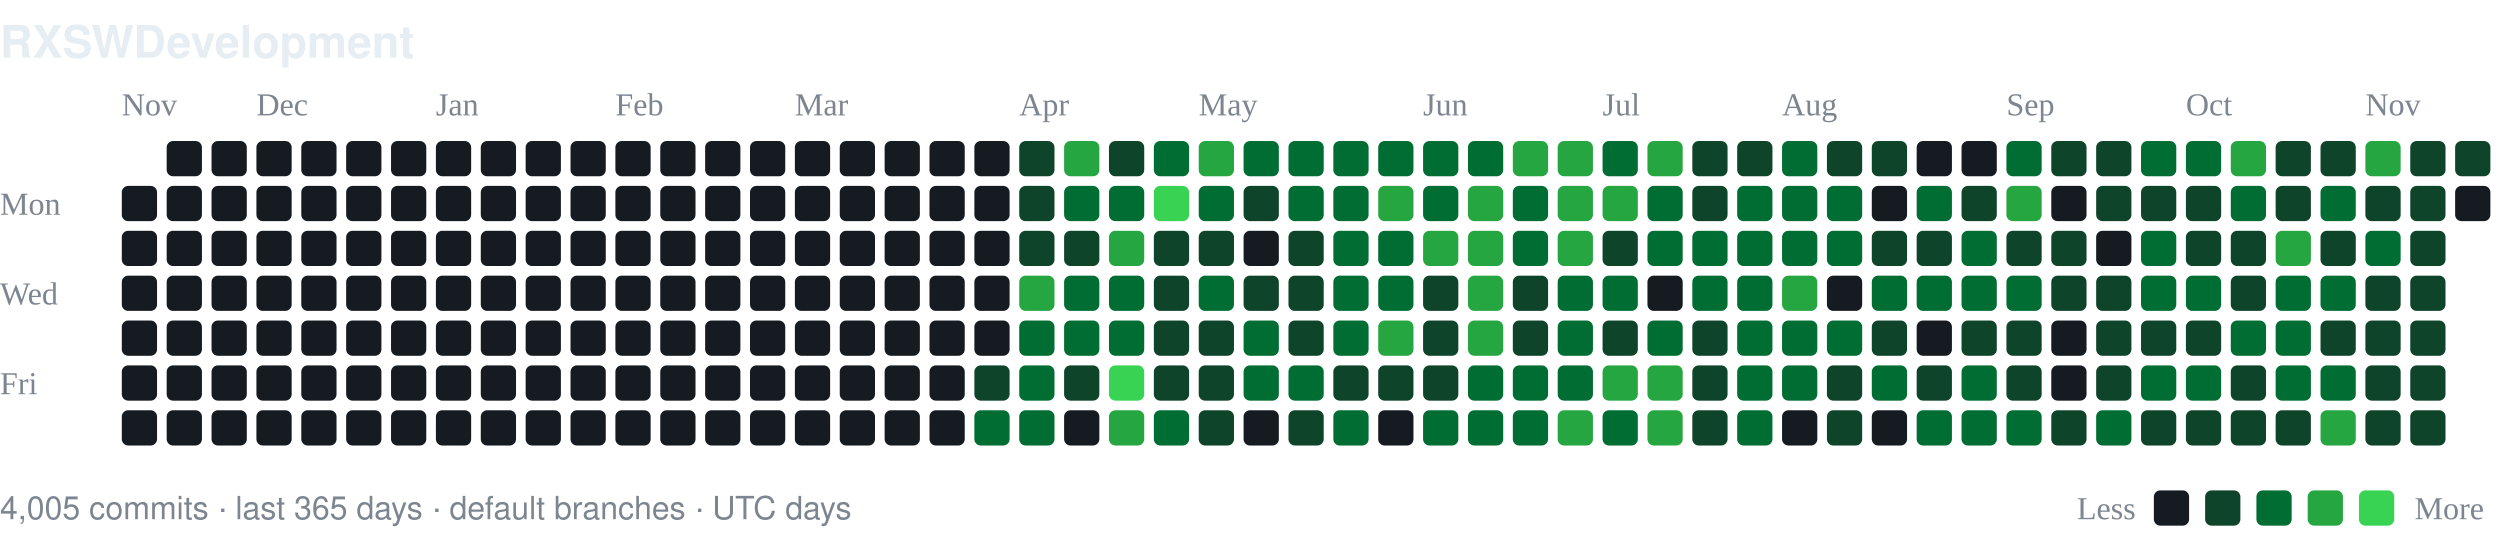
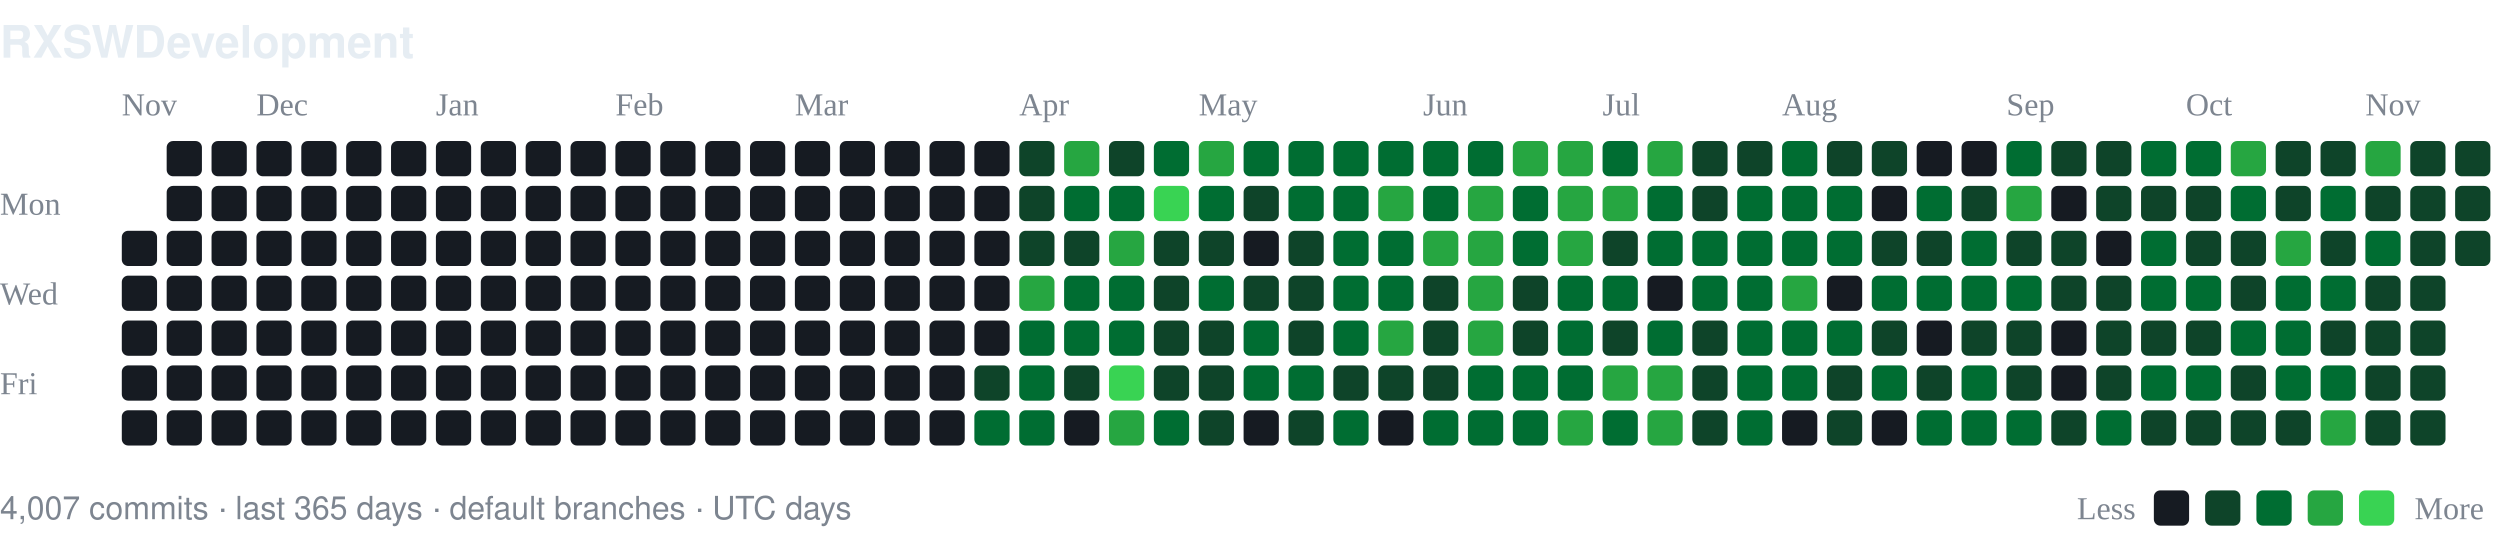
<svg xmlns="http://www.w3.org/2000/svg" width="780" height="170" viewBox="0 0 780 170" role="img">
  <text x="0" y="18" font-size="14" font-weight="600" fill="#e6edf3" font-family="ui-sans-serif,-apple-system,Segoe UI,Helvetica,Arial,sans-serif">RXSWDevelopment</text>
  <text x="0" y="67" font-size="10" fill="#7d8590">Mon</text>
  <text x="0" y="95" font-size="10" fill="#7d8590">Wed</text>
  <text x="0" y="123" font-size="10" fill="#7d8590">Fri</text>
  <text x="38" y="36" font-size="10" fill="#7d8590">Nov</text>
-   <rect x="38" y="58" width="11" height="11" rx="2" fill="#161b22" />
  <rect x="38" y="72" width="11" height="11" rx="2" fill="#161b22" />
  <rect x="38" y="86" width="11" height="11" rx="2" fill="#161b22" />
  <rect x="38" y="100" width="11" height="11" rx="2" fill="#161b22" />
  <rect x="38" y="114" width="11" height="11" rx="2" fill="#161b22" />
  <rect x="38" y="128" width="11" height="11" rx="2" fill="#161b22" />
  <rect x="52" y="44" width="11" height="11" rx="2" fill="#161b22" />
  <rect x="52" y="58" width="11" height="11" rx="2" fill="#161b22" />
  <rect x="52" y="72" width="11" height="11" rx="2" fill="#161b22" />
  <rect x="52" y="86" width="11" height="11" rx="2" fill="#161b22" />
  <rect x="52" y="100" width="11" height="11" rx="2" fill="#161b22" />
  <rect x="52" y="114" width="11" height="11" rx="2" fill="#161b22" />
  <rect x="52" y="128" width="11" height="11" rx="2" fill="#161b22" />
  <rect x="66" y="44" width="11" height="11" rx="2" fill="#161b22" />
  <rect x="66" y="58" width="11" height="11" rx="2" fill="#161b22" />
  <rect x="66" y="72" width="11" height="11" rx="2" fill="#161b22" />
  <rect x="66" y="86" width="11" height="11" rx="2" fill="#161b22" />
  <rect x="66" y="100" width="11" height="11" rx="2" fill="#161b22" />
  <rect x="66" y="114" width="11" height="11" rx="2" fill="#161b22" />
  <rect x="66" y="128" width="11" height="11" rx="2" fill="#161b22" />
  <text x="80" y="36" font-size="10" fill="#7d8590">Dec</text>
  <rect x="80" y="44" width="11" height="11" rx="2" fill="#161b22" />
  <rect x="80" y="58" width="11" height="11" rx="2" fill="#161b22" />
  <rect x="80" y="72" width="11" height="11" rx="2" fill="#161b22" />
  <rect x="80" y="86" width="11" height="11" rx="2" fill="#161b22" />
  <rect x="80" y="100" width="11" height="11" rx="2" fill="#161b22" />
  <rect x="80" y="114" width="11" height="11" rx="2" fill="#161b22" />
  <rect x="80" y="128" width="11" height="11" rx="2" fill="#161b22" />
  <rect x="94" y="44" width="11" height="11" rx="2" fill="#161b22" />
  <rect x="94" y="58" width="11" height="11" rx="2" fill="#161b22" />
  <rect x="94" y="72" width="11" height="11" rx="2" fill="#161b22" />
  <rect x="94" y="86" width="11" height="11" rx="2" fill="#161b22" />
  <rect x="94" y="100" width="11" height="11" rx="2" fill="#161b22" />
  <rect x="94" y="114" width="11" height="11" rx="2" fill="#161b22" />
  <rect x="94" y="128" width="11" height="11" rx="2" fill="#161b22" />
  <rect x="108" y="44" width="11" height="11" rx="2" fill="#161b22" />
  <rect x="108" y="58" width="11" height="11" rx="2" fill="#161b22" />
  <rect x="108" y="72" width="11" height="11" rx="2" fill="#161b22" />
  <rect x="108" y="86" width="11" height="11" rx="2" fill="#161b22" />
  <rect x="108" y="100" width="11" height="11" rx="2" fill="#161b22" />
  <rect x="108" y="114" width="11" height="11" rx="2" fill="#161b22" />
  <rect x="108" y="128" width="11" height="11" rx="2" fill="#161b22" />
  <rect x="122" y="44" width="11" height="11" rx="2" fill="#161b22" />
  <rect x="122" y="58" width="11" height="11" rx="2" fill="#161b22" />
  <rect x="122" y="72" width="11" height="11" rx="2" fill="#161b22" />
  <rect x="122" y="86" width="11" height="11" rx="2" fill="#161b22" />
  <rect x="122" y="100" width="11" height="11" rx="2" fill="#161b22" />
  <rect x="122" y="114" width="11" height="11" rx="2" fill="#161b22" />
  <rect x="122" y="128" width="11" height="11" rx="2" fill="#161b22" />
  <text x="136" y="36" font-size="10" fill="#7d8590">Jan</text>
  <rect x="136" y="44" width="11" height="11" rx="2" fill="#161b22" />
  <rect x="136" y="58" width="11" height="11" rx="2" fill="#161b22" />
  <rect x="136" y="72" width="11" height="11" rx="2" fill="#161b22" />
  <rect x="136" y="86" width="11" height="11" rx="2" fill="#161b22" />
  <rect x="136" y="100" width="11" height="11" rx="2" fill="#161b22" />
  <rect x="136" y="114" width="11" height="11" rx="2" fill="#161b22" />
  <rect x="136" y="128" width="11" height="11" rx="2" fill="#161b22" />
  <rect x="150" y="44" width="11" height="11" rx="2" fill="#161b22" />
  <rect x="150" y="58" width="11" height="11" rx="2" fill="#161b22" />
  <rect x="150" y="72" width="11" height="11" rx="2" fill="#161b22" />
  <rect x="150" y="86" width="11" height="11" rx="2" fill="#161b22" />
  <rect x="150" y="100" width="11" height="11" rx="2" fill="#161b22" />
  <rect x="150" y="114" width="11" height="11" rx="2" fill="#161b22" />
  <rect x="150" y="128" width="11" height="11" rx="2" fill="#161b22" />
  <rect x="164" y="44" width="11" height="11" rx="2" fill="#161b22" />
  <rect x="164" y="58" width="11" height="11" rx="2" fill="#161b22" />
  <rect x="164" y="72" width="11" height="11" rx="2" fill="#161b22" />
  <rect x="164" y="86" width="11" height="11" rx="2" fill="#161b22" />
  <rect x="164" y="100" width="11" height="11" rx="2" fill="#161b22" />
  <rect x="164" y="114" width="11" height="11" rx="2" fill="#161b22" />
  <rect x="164" y="128" width="11" height="11" rx="2" fill="#161b22" />
  <rect x="178" y="44" width="11" height="11" rx="2" fill="#161b22" />
  <rect x="178" y="58" width="11" height="11" rx="2" fill="#161b22" />
  <rect x="178" y="72" width="11" height="11" rx="2" fill="#161b22" />
  <rect x="178" y="86" width="11" height="11" rx="2" fill="#161b22" />
  <rect x="178" y="100" width="11" height="11" rx="2" fill="#161b22" />
  <rect x="178" y="114" width="11" height="11" rx="2" fill="#161b22" />
  <rect x="178" y="128" width="11" height="11" rx="2" fill="#161b22" />
  <text x="192" y="36" font-size="10" fill="#7d8590">Feb</text>
  <rect x="192" y="44" width="11" height="11" rx="2" fill="#161b22" />
  <rect x="192" y="58" width="11" height="11" rx="2" fill="#161b22" />
  <rect x="192" y="72" width="11" height="11" rx="2" fill="#161b22" />
  <rect x="192" y="86" width="11" height="11" rx="2" fill="#161b22" />
  <rect x="192" y="100" width="11" height="11" rx="2" fill="#161b22" />
  <rect x="192" y="114" width="11" height="11" rx="2" fill="#161b22" />
  <rect x="192" y="128" width="11" height="11" rx="2" fill="#161b22" />
  <rect x="206" y="44" width="11" height="11" rx="2" fill="#161b22" />
  <rect x="206" y="58" width="11" height="11" rx="2" fill="#161b22" />
  <rect x="206" y="72" width="11" height="11" rx="2" fill="#161b22" />
  <rect x="206" y="86" width="11" height="11" rx="2" fill="#161b22" />
  <rect x="206" y="100" width="11" height="11" rx="2" fill="#161b22" />
  <rect x="206" y="114" width="11" height="11" rx="2" fill="#161b22" />
  <rect x="206" y="128" width="11" height="11" rx="2" fill="#161b22" />
  <rect x="220" y="44" width="11" height="11" rx="2" fill="#161b22" />
  <rect x="220" y="58" width="11" height="11" rx="2" fill="#161b22" />
  <rect x="220" y="72" width="11" height="11" rx="2" fill="#161b22" />
  <rect x="220" y="86" width="11" height="11" rx="2" fill="#161b22" />
  <rect x="220" y="100" width="11" height="11" rx="2" fill="#161b22" />
  <rect x="220" y="114" width="11" height="11" rx="2" fill="#161b22" />
  <rect x="220" y="128" width="11" height="11" rx="2" fill="#161b22" />
  <rect x="234" y="44" width="11" height="11" rx="2" fill="#161b22" />
  <rect x="234" y="58" width="11" height="11" rx="2" fill="#161b22" />
  <rect x="234" y="72" width="11" height="11" rx="2" fill="#161b22" />
  <rect x="234" y="86" width="11" height="11" rx="2" fill="#161b22" />
  <rect x="234" y="100" width="11" height="11" rx="2" fill="#161b22" />
  <rect x="234" y="114" width="11" height="11" rx="2" fill="#161b22" />
  <rect x="234" y="128" width="11" height="11" rx="2" fill="#161b22" />
  <text x="248" y="36" font-size="10" fill="#7d8590">Mar</text>
  <rect x="248" y="44" width="11" height="11" rx="2" fill="#161b22" />
  <rect x="248" y="58" width="11" height="11" rx="2" fill="#161b22" />
  <rect x="248" y="72" width="11" height="11" rx="2" fill="#161b22" />
  <rect x="248" y="86" width="11" height="11" rx="2" fill="#161b22" />
  <rect x="248" y="100" width="11" height="11" rx="2" fill="#161b22" />
  <rect x="248" y="114" width="11" height="11" rx="2" fill="#161b22" />
  <rect x="248" y="128" width="11" height="11" rx="2" fill="#161b22" />
  <rect x="262" y="44" width="11" height="11" rx="2" fill="#161b22" />
  <rect x="262" y="58" width="11" height="11" rx="2" fill="#161b22" />
  <rect x="262" y="72" width="11" height="11" rx="2" fill="#161b22" />
  <rect x="262" y="86" width="11" height="11" rx="2" fill="#161b22" />
  <rect x="262" y="100" width="11" height="11" rx="2" fill="#161b22" />
  <rect x="262" y="114" width="11" height="11" rx="2" fill="#161b22" />
  <rect x="262" y="128" width="11" height="11" rx="2" fill="#161b22" />
  <rect x="276" y="44" width="11" height="11" rx="2" fill="#161b22" />
  <rect x="276" y="58" width="11" height="11" rx="2" fill="#161b22" />
  <rect x="276" y="72" width="11" height="11" rx="2" fill="#161b22" />
  <rect x="276" y="86" width="11" height="11" rx="2" fill="#161b22" />
  <rect x="276" y="100" width="11" height="11" rx="2" fill="#161b22" />
  <rect x="276" y="114" width="11" height="11" rx="2" fill="#161b22" />
  <rect x="276" y="128" width="11" height="11" rx="2" fill="#161b22" />
  <rect x="290" y="44" width="11" height="11" rx="2" fill="#161b22" />
  <rect x="290" y="58" width="11" height="11" rx="2" fill="#161b22" />
  <rect x="290" y="72" width="11" height="11" rx="2" fill="#161b22" />
  <rect x="290" y="86" width="11" height="11" rx="2" fill="#161b22" />
  <rect x="290" y="100" width="11" height="11" rx="2" fill="#161b22" />
  <rect x="290" y="114" width="11" height="11" rx="2" fill="#161b22" />
  <rect x="290" y="128" width="11" height="11" rx="2" fill="#161b22" />
  <rect x="304" y="44" width="11" height="11" rx="2" fill="#161b22" />
  <rect x="304" y="58" width="11" height="11" rx="2" fill="#161b22" />
  <rect x="304" y="72" width="11" height="11" rx="2" fill="#161b22" />
  <rect x="304" y="86" width="11" height="11" rx="2" fill="#161b22" />
  <rect x="304" y="100" width="11" height="11" rx="2" fill="#161b22" />
  <rect x="304" y="114" width="11" height="11" rx="2" fill="#0e4429" />
  <rect x="304" y="128" width="11" height="11" rx="2" fill="#006d32" />
  <text x="318" y="36" font-size="10" fill="#7d8590">Apr</text>
  <rect x="318" y="44" width="11" height="11" rx="2" fill="#0e4429" />
  <rect x="318" y="58" width="11" height="11" rx="2" fill="#0e4429" />
  <rect x="318" y="72" width="11" height="11" rx="2" fill="#0e4429" />
  <rect x="318" y="86" width="11" height="11" rx="2" fill="#26a641" />
  <rect x="318" y="100" width="11" height="11" rx="2" fill="#006d32" />
  <rect x="318" y="114" width="11" height="11" rx="2" fill="#006d32" />
  <rect x="318" y="128" width="11" height="11" rx="2" fill="#006d32" />
  <rect x="332" y="44" width="11" height="11" rx="2" fill="#26a641" />
  <rect x="332" y="58" width="11" height="11" rx="2" fill="#006d32" />
  <rect x="332" y="72" width="11" height="11" rx="2" fill="#0e4429" />
  <rect x="332" y="86" width="11" height="11" rx="2" fill="#006d32" />
  <rect x="332" y="100" width="11" height="11" rx="2" fill="#006d32" />
  <rect x="332" y="114" width="11" height="11" rx="2" fill="#0e4429" />
  <rect x="332" y="128" width="11" height="11" rx="2" fill="#161b22" />
  <rect x="346" y="44" width="11" height="11" rx="2" fill="#0e4429" />
  <rect x="346" y="58" width="11" height="11" rx="2" fill="#006d32" />
  <rect x="346" y="72" width="11" height="11" rx="2" fill="#26a641" />
  <rect x="346" y="86" width="11" height="11" rx="2" fill="#006d32" />
  <rect x="346" y="100" width="11" height="11" rx="2" fill="#006d32" />
  <rect x="346" y="114" width="11" height="11" rx="2" fill="#39d353" />
  <rect x="346" y="128" width="11" height="11" rx="2" fill="#26a641" />
  <rect x="360" y="44" width="11" height="11" rx="2" fill="#006d32" />
  <rect x="360" y="58" width="11" height="11" rx="2" fill="#39d353" />
  <rect x="360" y="72" width="11" height="11" rx="2" fill="#0e4429" />
  <rect x="360" y="86" width="11" height="11" rx="2" fill="#0e4429" />
  <rect x="360" y="100" width="11" height="11" rx="2" fill="#0e4429" />
  <rect x="360" y="114" width="11" height="11" rx="2" fill="#0e4429" />
  <rect x="360" y="128" width="11" height="11" rx="2" fill="#006d32" />
  <text x="374" y="36" font-size="10" fill="#7d8590">May</text>
  <rect x="374" y="44" width="11" height="11" rx="2" fill="#26a641" />
  <rect x="374" y="58" width="11" height="11" rx="2" fill="#006d32" />
  <rect x="374" y="72" width="11" height="11" rx="2" fill="#0e4429" />
  <rect x="374" y="86" width="11" height="11" rx="2" fill="#006d32" />
  <rect x="374" y="100" width="11" height="11" rx="2" fill="#0e4429" />
  <rect x="374" y="114" width="11" height="11" rx="2" fill="#0e4429" />
  <rect x="374" y="128" width="11" height="11" rx="2" fill="#0e4429" />
  <rect x="388" y="44" width="11" height="11" rx="2" fill="#006d32" />
  <rect x="388" y="58" width="11" height="11" rx="2" fill="#0e4429" />
  <rect x="388" y="72" width="11" height="11" rx="2" fill="#161b22" />
  <rect x="388" y="86" width="11" height="11" rx="2" fill="#0e4429" />
  <rect x="388" y="100" width="11" height="11" rx="2" fill="#006d32" />
  <rect x="388" y="114" width="11" height="11" rx="2" fill="#006d32" />
  <rect x="388" y="128" width="11" height="11" rx="2" fill="#161b22" />
  <rect x="402" y="44" width="11" height="11" rx="2" fill="#006d32" />
  <rect x="402" y="58" width="11" height="11" rx="2" fill="#006d32" />
  <rect x="402" y="72" width="11" height="11" rx="2" fill="#0e4429" />
  <rect x="402" y="86" width="11" height="11" rx="2" fill="#0e4429" />
  <rect x="402" y="100" width="11" height="11" rx="2" fill="#0e4429" />
  <rect x="402" y="114" width="11" height="11" rx="2" fill="#006d32" />
  <rect x="402" y="128" width="11" height="11" rx="2" fill="#0e4429" />
  <rect x="416" y="44" width="11" height="11" rx="2" fill="#006d32" />
  <rect x="416" y="58" width="11" height="11" rx="2" fill="#006d32" />
  <rect x="416" y="72" width="11" height="11" rx="2" fill="#006d32" />
  <rect x="416" y="86" width="11" height="11" rx="2" fill="#006d32" />
  <rect x="416" y="100" width="11" height="11" rx="2" fill="#006d32" />
  <rect x="416" y="114" width="11" height="11" rx="2" fill="#0e4429" />
  <rect x="416" y="128" width="11" height="11" rx="2" fill="#006d32" />
  <rect x="430" y="44" width="11" height="11" rx="2" fill="#006d32" />
  <rect x="430" y="58" width="11" height="11" rx="2" fill="#26a641" />
  <rect x="430" y="72" width="11" height="11" rx="2" fill="#006d32" />
  <rect x="430" y="86" width="11" height="11" rx="2" fill="#006d32" />
  <rect x="430" y="100" width="11" height="11" rx="2" fill="#26a641" />
  <rect x="430" y="114" width="11" height="11" rx="2" fill="#0e4429" />
  <rect x="430" y="128" width="11" height="11" rx="2" fill="#161b22" />
  <text x="444" y="36" font-size="10" fill="#7d8590">Jun</text>
  <rect x="444" y="44" width="11" height="11" rx="2" fill="#006d32" />
  <rect x="444" y="58" width="11" height="11" rx="2" fill="#006d32" />
  <rect x="444" y="72" width="11" height="11" rx="2" fill="#26a641" />
  <rect x="444" y="86" width="11" height="11" rx="2" fill="#0e4429" />
  <rect x="444" y="100" width="11" height="11" rx="2" fill="#0e4429" />
  <rect x="444" y="114" width="11" height="11" rx="2" fill="#0e4429" />
  <rect x="444" y="128" width="11" height="11" rx="2" fill="#006d32" />
  <rect x="458" y="44" width="11" height="11" rx="2" fill="#006d32" />
  <rect x="458" y="58" width="11" height="11" rx="2" fill="#26a641" />
  <rect x="458" y="72" width="11" height="11" rx="2" fill="#26a641" />
  <rect x="458" y="86" width="11" height="11" rx="2" fill="#26a641" />
  <rect x="458" y="100" width="11" height="11" rx="2" fill="#26a641" />
  <rect x="458" y="114" width="11" height="11" rx="2" fill="#006d32" />
  <rect x="458" y="128" width="11" height="11" rx="2" fill="#006d32" />
  <rect x="472" y="44" width="11" height="11" rx="2" fill="#26a641" />
  <rect x="472" y="58" width="11" height="11" rx="2" fill="#006d32" />
  <rect x="472" y="72" width="11" height="11" rx="2" fill="#006d32" />
  <rect x="472" y="86" width="11" height="11" rx="2" fill="#0e4429" />
  <rect x="472" y="100" width="11" height="11" rx="2" fill="#0e4429" />
  <rect x="472" y="114" width="11" height="11" rx="2" fill="#006d32" />
  <rect x="472" y="128" width="11" height="11" rx="2" fill="#006d32" />
  <rect x="486" y="44" width="11" height="11" rx="2" fill="#26a641" />
  <rect x="486" y="58" width="11" height="11" rx="2" fill="#26a641" />
  <rect x="486" y="72" width="11" height="11" rx="2" fill="#26a641" />
  <rect x="486" y="86" width="11" height="11" rx="2" fill="#006d32" />
  <rect x="486" y="100" width="11" height="11" rx="2" fill="#006d32" />
  <rect x="486" y="114" width="11" height="11" rx="2" fill="#006d32" />
  <rect x="486" y="128" width="11" height="11" rx="2" fill="#26a641" />
  <text x="500" y="36" font-size="10" fill="#7d8590">Jul</text>
  <rect x="500" y="44" width="11" height="11" rx="2" fill="#006d32" />
  <rect x="500" y="58" width="11" height="11" rx="2" fill="#26a641" />
  <rect x="500" y="72" width="11" height="11" rx="2" fill="#0e4429" />
  <rect x="500" y="86" width="11" height="11" rx="2" fill="#006d32" />
  <rect x="500" y="100" width="11" height="11" rx="2" fill="#0e4429" />
  <rect x="500" y="114" width="11" height="11" rx="2" fill="#26a641" />
  <rect x="500" y="128" width="11" height="11" rx="2" fill="#006d32" />
  <rect x="514" y="44" width="11" height="11" rx="2" fill="#26a641" />
  <rect x="514" y="58" width="11" height="11" rx="2" fill="#006d32" />
  <rect x="514" y="72" width="11" height="11" rx="2" fill="#006d32" />
  <rect x="514" y="86" width="11" height="11" rx="2" fill="#161b22" />
  <rect x="514" y="100" width="11" height="11" rx="2" fill="#006d32" />
  <rect x="514" y="114" width="11" height="11" rx="2" fill="#26a641" />
  <rect x="514" y="128" width="11" height="11" rx="2" fill="#26a641" />
  <rect x="528" y="44" width="11" height="11" rx="2" fill="#0e4429" />
  <rect x="528" y="58" width="11" height="11" rx="2" fill="#0e4429" />
  <rect x="528" y="72" width="11" height="11" rx="2" fill="#006d32" />
  <rect x="528" y="86" width="11" height="11" rx="2" fill="#006d32" />
  <rect x="528" y="100" width="11" height="11" rx="2" fill="#0e4429" />
  <rect x="528" y="114" width="11" height="11" rx="2" fill="#0e4429" />
  <rect x="528" y="128" width="11" height="11" rx="2" fill="#0e4429" />
  <rect x="542" y="44" width="11" height="11" rx="2" fill="#0e4429" />
  <rect x="542" y="58" width="11" height="11" rx="2" fill="#006d32" />
  <rect x="542" y="72" width="11" height="11" rx="2" fill="#006d32" />
  <rect x="542" y="86" width="11" height="11" rx="2" fill="#006d32" />
  <rect x="542" y="100" width="11" height="11" rx="2" fill="#006d32" />
  <rect x="542" y="114" width="11" height="11" rx="2" fill="#006d32" />
  <rect x="542" y="128" width="11" height="11" rx="2" fill="#006d32" />
  <text x="556" y="36" font-size="10" fill="#7d8590">Aug</text>
  <rect x="556" y="44" width="11" height="11" rx="2" fill="#006d32" />
  <rect x="556" y="58" width="11" height="11" rx="2" fill="#006d32" />
  <rect x="556" y="72" width="11" height="11" rx="2" fill="#006d32" />
  <rect x="556" y="86" width="11" height="11" rx="2" fill="#26a641" />
  <rect x="556" y="100" width="11" height="11" rx="2" fill="#006d32" />
  <rect x="556" y="114" width="11" height="11" rx="2" fill="#006d32" />
  <rect x="556" y="128" width="11" height="11" rx="2" fill="#161b22" />
  <rect x="570" y="44" width="11" height="11" rx="2" fill="#0e4429" />
  <rect x="570" y="58" width="11" height="11" rx="2" fill="#006d32" />
  <rect x="570" y="72" width="11" height="11" rx="2" fill="#006d32" />
  <rect x="570" y="86" width="11" height="11" rx="2" fill="#161b22" />
  <rect x="570" y="100" width="11" height="11" rx="2" fill="#006d32" />
  <rect x="570" y="114" width="11" height="11" rx="2" fill="#0e4429" />
  <rect x="570" y="128" width="11" height="11" rx="2" fill="#0e4429" />
  <rect x="584" y="44" width="11" height="11" rx="2" fill="#0e4429" />
  <rect x="584" y="58" width="11" height="11" rx="2" fill="#161b22" />
  <rect x="584" y="72" width="11" height="11" rx="2" fill="#0e4429" />
  <rect x="584" y="86" width="11" height="11" rx="2" fill="#006d32" />
  <rect x="584" y="100" width="11" height="11" rx="2" fill="#0e4429" />
  <rect x="584" y="114" width="11" height="11" rx="2" fill="#006d32" />
  <rect x="584" y="128" width="11" height="11" rx="2" fill="#161b22" />
  <rect x="598" y="44" width="11" height="11" rx="2" fill="#161b22" />
  <rect x="598" y="58" width="11" height="11" rx="2" fill="#006d32" />
  <rect x="598" y="72" width="11" height="11" rx="2" fill="#0e4429" />
  <rect x="598" y="86" width="11" height="11" rx="2" fill="#006d32" />
  <rect x="598" y="100" width="11" height="11" rx="2" fill="#161b22" />
  <rect x="598" y="114" width="11" height="11" rx="2" fill="#0e4429" />
  <rect x="598" y="128" width="11" height="11" rx="2" fill="#006d32" />
  <rect x="612" y="44" width="11" height="11" rx="2" fill="#161b22" />
  <rect x="612" y="58" width="11" height="11" rx="2" fill="#0e4429" />
  <rect x="612" y="72" width="11" height="11" rx="2" fill="#006d32" />
  <rect x="612" y="86" width="11" height="11" rx="2" fill="#006d32" />
  <rect x="612" y="100" width="11" height="11" rx="2" fill="#0e4429" />
  <rect x="612" y="114" width="11" height="11" rx="2" fill="#006d32" />
  <rect x="612" y="128" width="11" height="11" rx="2" fill="#006d32" />
  <text x="626" y="36" font-size="10" fill="#7d8590">Sep</text>
  <rect x="626" y="44" width="11" height="11" rx="2" fill="#006d32" />
  <rect x="626" y="58" width="11" height="11" rx="2" fill="#26a641" />
  <rect x="626" y="72" width="11" height="11" rx="2" fill="#0e4429" />
  <rect x="626" y="86" width="11" height="11" rx="2" fill="#006d32" />
  <rect x="626" y="100" width="11" height="11" rx="2" fill="#0e4429" />
  <rect x="626" y="114" width="11" height="11" rx="2" fill="#0e4429" />
  <rect x="626" y="128" width="11" height="11" rx="2" fill="#006d32" />
  <rect x="640" y="44" width="11" height="11" rx="2" fill="#0e4429" />
  <rect x="640" y="58" width="11" height="11" rx="2" fill="#161b22" />
  <rect x="640" y="72" width="11" height="11" rx="2" fill="#0e4429" />
  <rect x="640" y="86" width="11" height="11" rx="2" fill="#0e4429" />
  <rect x="640" y="100" width="11" height="11" rx="2" fill="#161b22" />
  <rect x="640" y="114" width="11" height="11" rx="2" fill="#161b22" />
  <rect x="640" y="128" width="11" height="11" rx="2" fill="#0e4429" />
  <rect x="654" y="44" width="11" height="11" rx="2" fill="#0e4429" />
  <rect x="654" y="58" width="11" height="11" rx="2" fill="#0e4429" />
  <rect x="654" y="72" width="11" height="11" rx="2" fill="#161b22" />
  <rect x="654" y="86" width="11" height="11" rx="2" fill="#0e4429" />
  <rect x="654" y="100" width="11" height="11" rx="2" fill="#0e4429" />
  <rect x="654" y="114" width="11" height="11" rx="2" fill="#0e4429" />
  <rect x="654" y="128" width="11" height="11" rx="2" fill="#006d32" />
  <rect x="668" y="44" width="11" height="11" rx="2" fill="#006d32" />
  <rect x="668" y="58" width="11" height="11" rx="2" fill="#0e4429" />
  <rect x="668" y="72" width="11" height="11" rx="2" fill="#006d32" />
  <rect x="668" y="86" width="11" height="11" rx="2" fill="#006d32" />
  <rect x="668" y="100" width="11" height="11" rx="2" fill="#0e4429" />
  <rect x="668" y="114" width="11" height="11" rx="2" fill="#006d32" />
  <rect x="668" y="128" width="11" height="11" rx="2" fill="#0e4429" />
  <text x="682" y="36" font-size="10" fill="#7d8590">Oct</text>
  <rect x="682" y="44" width="11" height="11" rx="2" fill="#006d32" />
  <rect x="682" y="58" width="11" height="11" rx="2" fill="#0e4429" />
  <rect x="682" y="72" width="11" height="11" rx="2" fill="#0e4429" />
  <rect x="682" y="86" width="11" height="11" rx="2" fill="#006d32" />
  <rect x="682" y="100" width="11" height="11" rx="2" fill="#0e4429" />
  <rect x="682" y="114" width="11" height="11" rx="2" fill="#006d32" />
  <rect x="682" y="128" width="11" height="11" rx="2" fill="#0e4429" />
  <rect x="696" y="44" width="11" height="11" rx="2" fill="#26a641" />
  <rect x="696" y="58" width="11" height="11" rx="2" fill="#006d32" />
  <rect x="696" y="72" width="11" height="11" rx="2" fill="#0e4429" />
  <rect x="696" y="86" width="11" height="11" rx="2" fill="#0e4429" />
  <rect x="696" y="100" width="11" height="11" rx="2" fill="#006d32" />
  <rect x="696" y="114" width="11" height="11" rx="2" fill="#0e4429" />
  <rect x="696" y="128" width="11" height="11" rx="2" fill="#0e4429" />
  <rect x="710" y="44" width="11" height="11" rx="2" fill="#0e4429" />
  <rect x="710" y="58" width="11" height="11" rx="2" fill="#0e4429" />
  <rect x="710" y="72" width="11" height="11" rx="2" fill="#26a641" />
  <rect x="710" y="86" width="11" height="11" rx="2" fill="#006d32" />
  <rect x="710" y="100" width="11" height="11" rx="2" fill="#006d32" />
  <rect x="710" y="114" width="11" height="11" rx="2" fill="#006d32" />
  <rect x="710" y="128" width="11" height="11" rx="2" fill="#0e4429" />
  <rect x="724" y="44" width="11" height="11" rx="2" fill="#0e4429" />
  <rect x="724" y="58" width="11" height="11" rx="2" fill="#006d32" />
  <rect x="724" y="72" width="11" height="11" rx="2" fill="#0e4429" />
  <rect x="724" y="86" width="11" height="11" rx="2" fill="#006d32" />
  <rect x="724" y="100" width="11" height="11" rx="2" fill="#0e4429" />
  <rect x="724" y="114" width="11" height="11" rx="2" fill="#006d32" />
  <rect x="724" y="128" width="11" height="11" rx="2" fill="#26a641" />
  <text x="738" y="36" font-size="10" fill="#7d8590">Nov</text>
  <rect x="738" y="44" width="11" height="11" rx="2" fill="#26a641" />
  <rect x="738" y="58" width="11" height="11" rx="2" fill="#0e4429" />
  <rect x="738" y="72" width="11" height="11" rx="2" fill="#006d32" />
  <rect x="738" y="86" width="11" height="11" rx="2" fill="#0e4429" />
  <rect x="738" y="100" width="11" height="11" rx="2" fill="#0e4429" />
  <rect x="738" y="114" width="11" height="11" rx="2" fill="#0e4429" />
  <rect x="738" y="128" width="11" height="11" rx="2" fill="#0e4429" />
  <rect x="752" y="44" width="11" height="11" rx="2" fill="#0e4429" />
  <rect x="752" y="58" width="11" height="11" rx="2" fill="#0e4429" />
  <rect x="752" y="72" width="11" height="11" rx="2" fill="#0e4429" />
  <rect x="752" y="86" width="11" height="11" rx="2" fill="#0e4429" />
  <rect x="752" y="100" width="11" height="11" rx="2" fill="#0e4429" />
  <rect x="752" y="114" width="11" height="11" rx="2" fill="#0e4429" />
  <rect x="752" y="128" width="11" height="11" rx="2" fill="#0e4429" />
  <rect x="766" y="44" width="11" height="11" rx="2" fill="#0e4429" />
-   <rect x="766" y="58" width="11" height="11" rx="2" fill="#161b22" />
+   <rect x="766" y="58" width="11" height="11" rx="2" fill="#0e4429" />
+   <rect x="766" y="72" width="11" height="11" rx="2" fill="#0e4429" />
  <text x="648" y="162" font-size="10" fill="#7d8590">Less</text>
  <rect x="672" y="153" width="11" height="11" rx="2" fill="#161b22" />
  <rect x="688" y="153" width="11" height="11" rx="2" fill="#0e4429" />
  <rect x="704" y="153" width="11" height="11" rx="2" fill="#006d32" />
  <rect x="720" y="153" width="11" height="11" rx="2" fill="#26a641" />
  <rect x="736" y="153" width="11" height="11" rx="2" fill="#39d353" />
  <text x="775" y="162" font-size="10" fill="#7d8590" text-anchor="end">More</text>
-   <text x="0" y="162" font-size="10" fill="#7d8590" font-family="ui-sans-serif,-apple-system,Segoe UI,Helvetica,Arial,sans-serif">4,005 commits · last 365 days · default branches · UTC days</text>
+   <text x="0" y="162" font-size="10" fill="#7d8590" font-family="ui-sans-serif,-apple-system,Segoe UI,Helvetica,Arial,sans-serif">4,007 commits · last 365 days · default branches · UTC days</text>
</svg>
